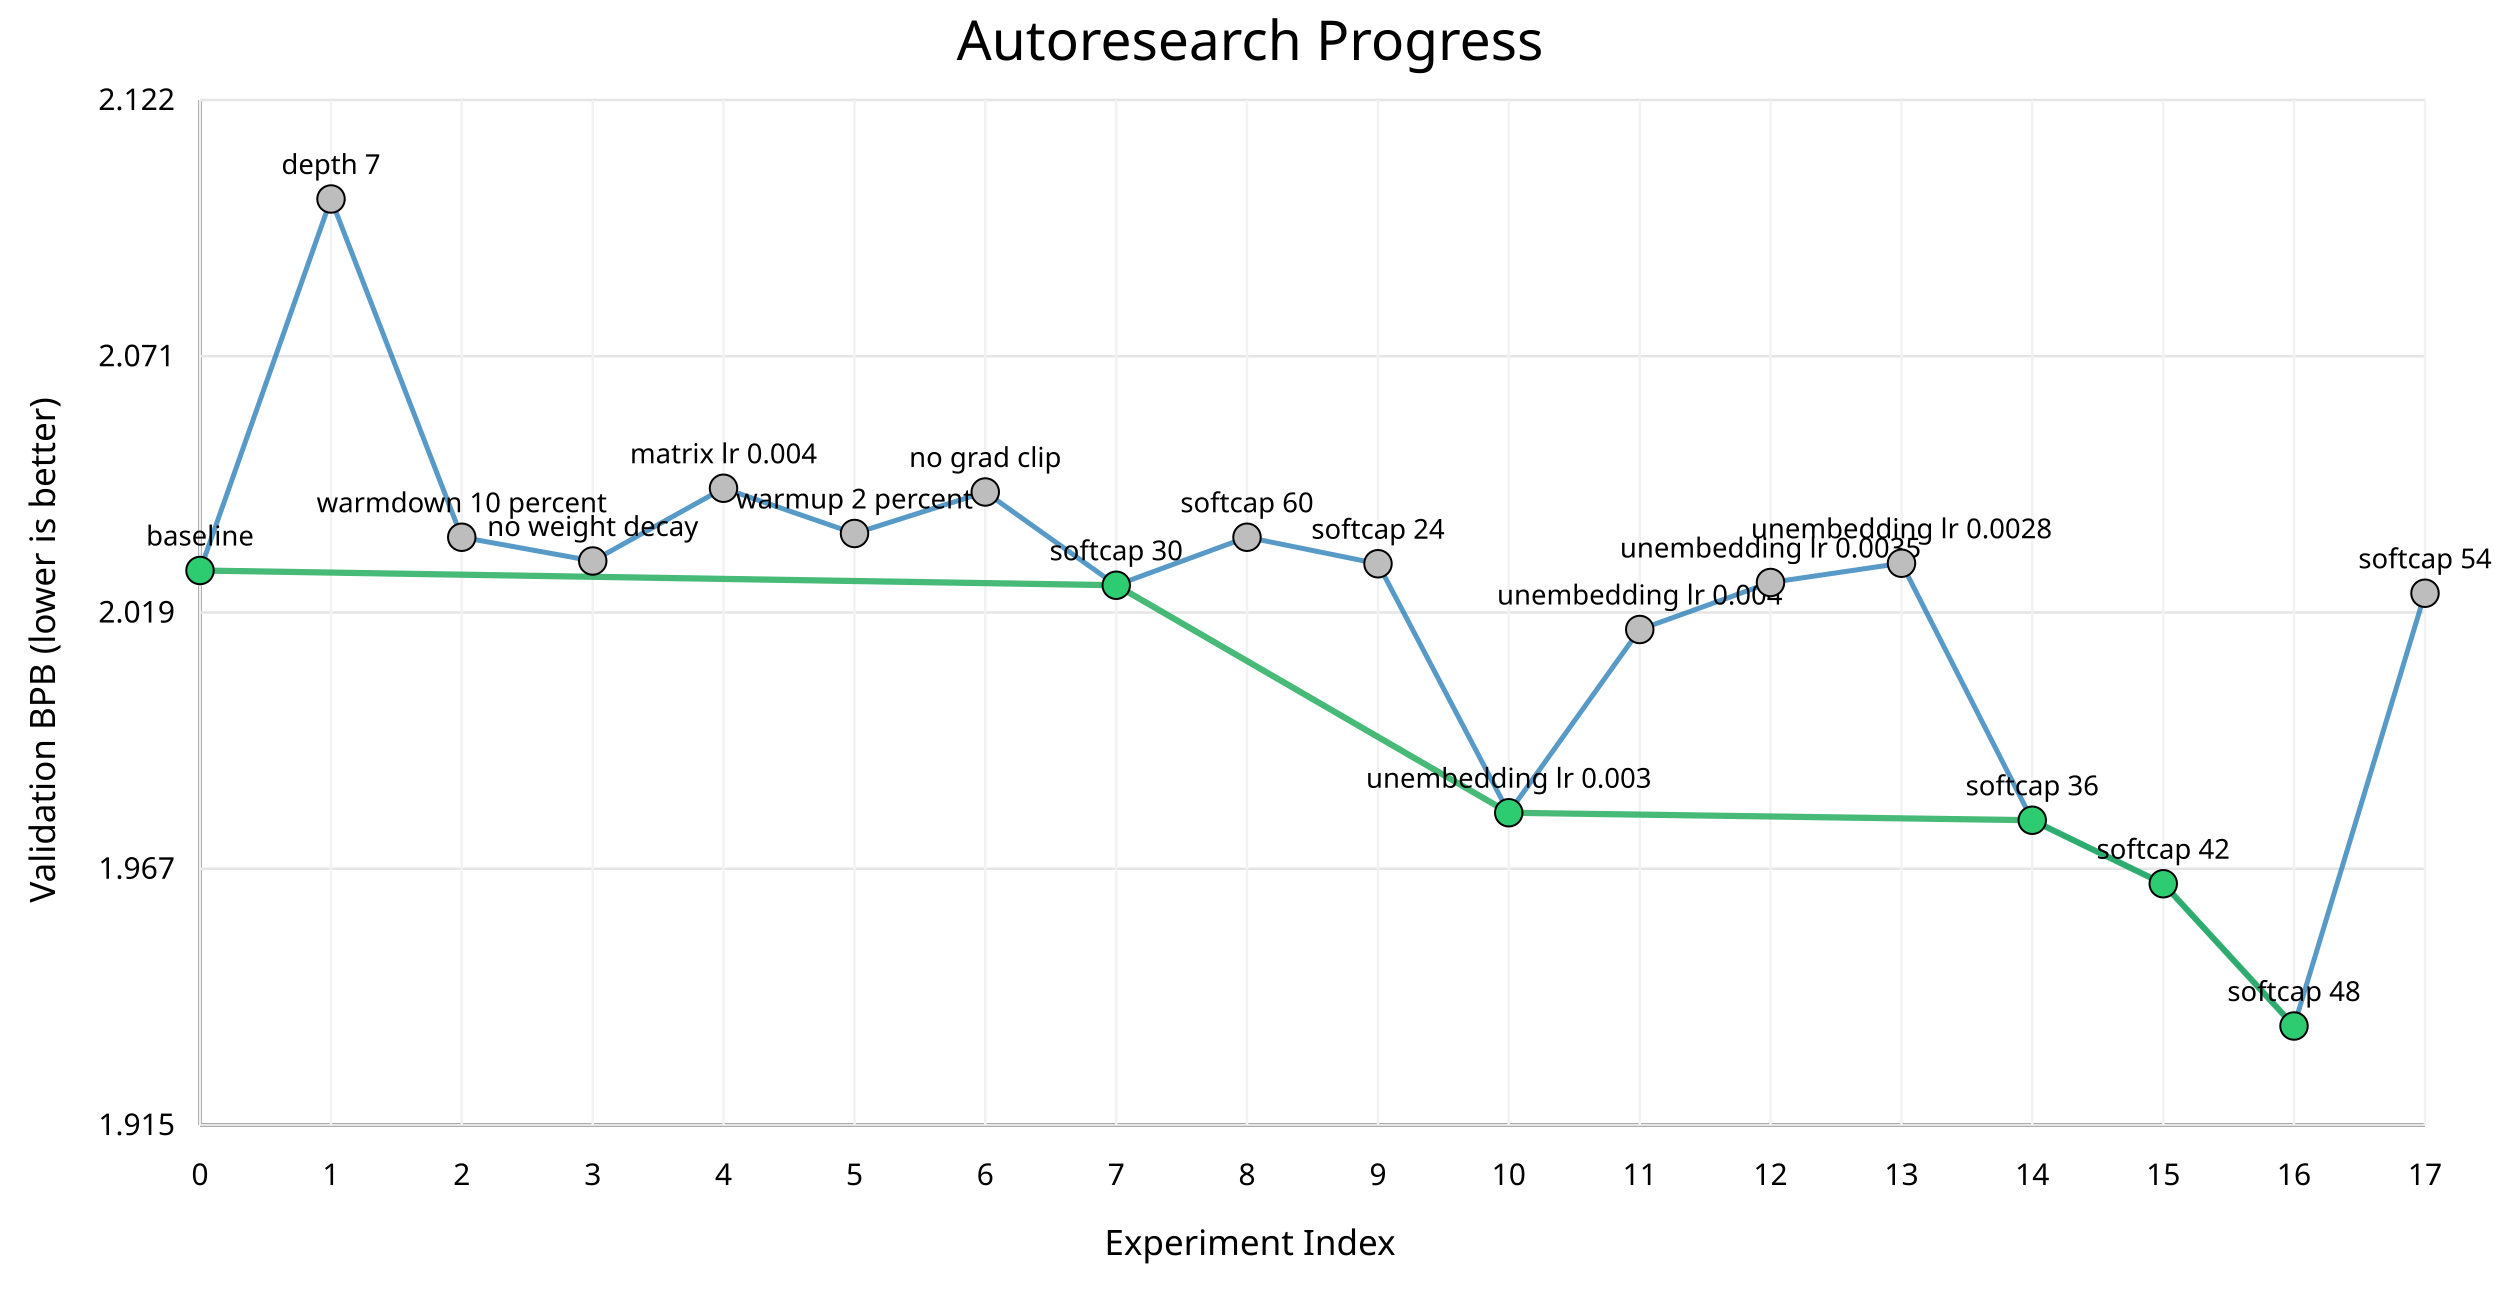
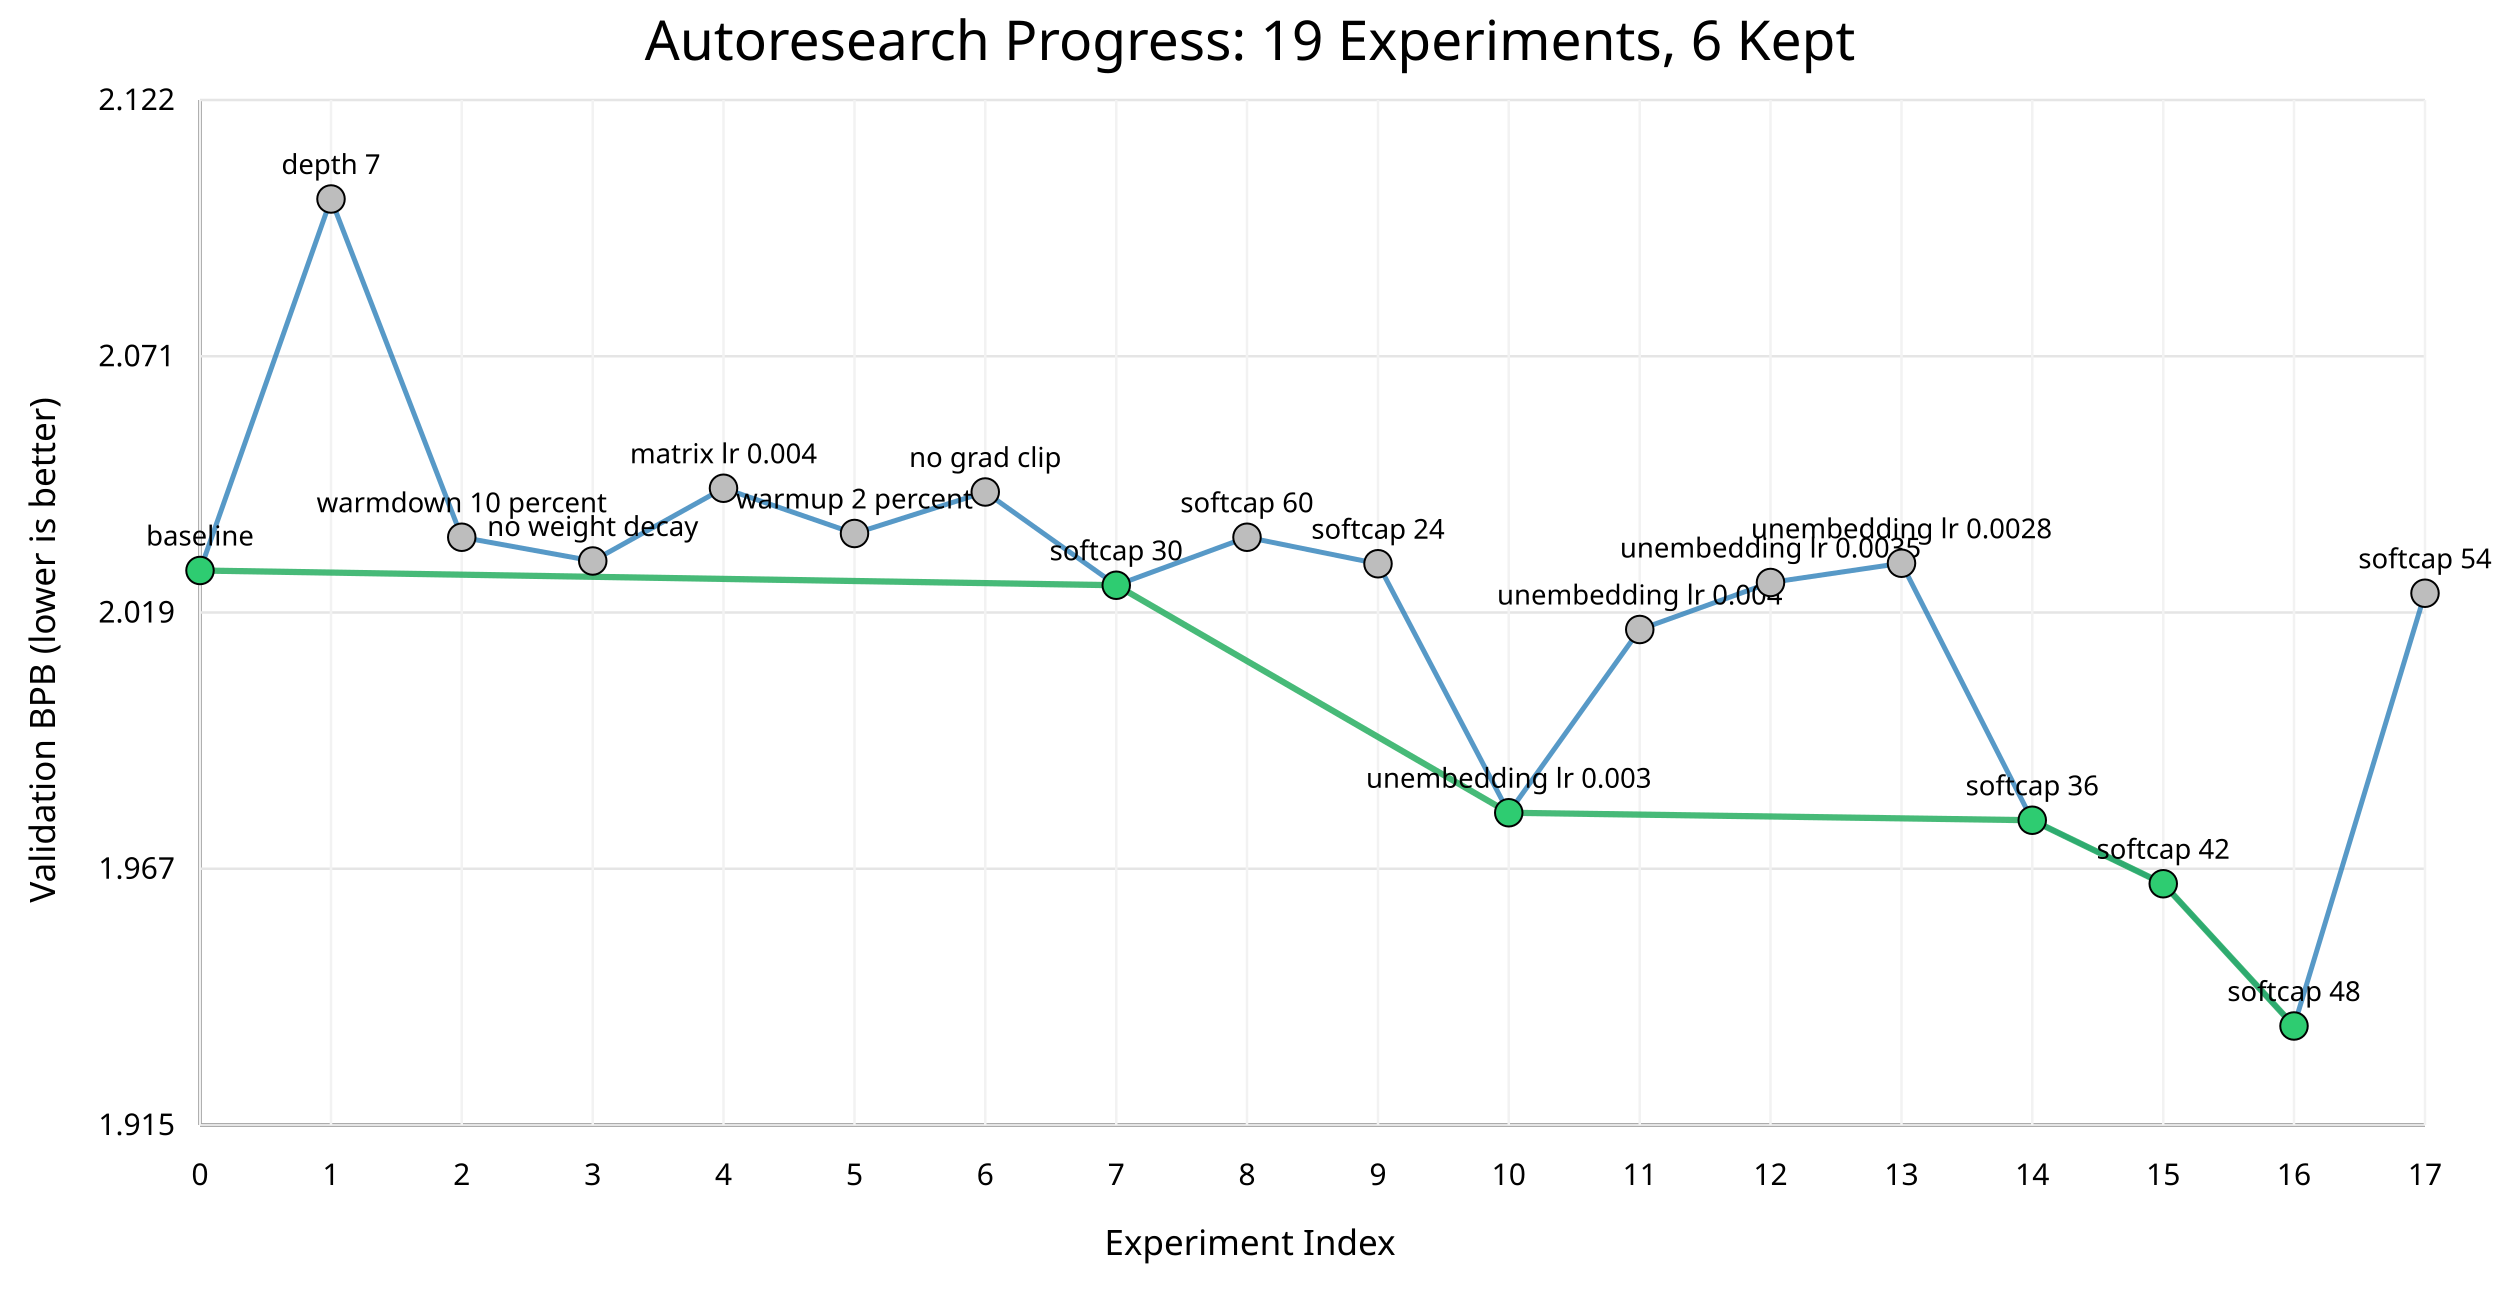
<svg xmlns="http://www.w3.org/2000/svg" width="1000" height="520" viewBox="0 0 1000 520">
  <rect width="100%" height="100%" fill="white" />
-   <text x="500" y="24" text-anchor="middle" font-family="sans-serif" font-size="22">Autoresearch Progress</text>
+   <text x="500" y="24" text-anchor="middle" font-family="sans-serif" font-size="22">Autoresearch Progress: 19 Experiments, 6 Kept</text>
  <line x1="80" y1="450" x2="970" y2="450" stroke="#333" stroke-width="1.2" />
  <line x1="80" y1="40" x2="80" y2="450" stroke="#333" stroke-width="1.2" />
  <line x1="80" y1="450.0" x2="970" y2="450.0" stroke="#e5e5e5" stroke-width="1" />
  <text x="70" y="454.0" text-anchor="end" font-family="sans-serif" font-size="12">1.915</text>
  <line x1="80" y1="347.5" x2="970" y2="347.5" stroke="#e5e5e5" stroke-width="1" />
  <text x="70" y="351.5" text-anchor="end" font-family="sans-serif" font-size="12">1.967</text>
  <line x1="80" y1="245.0" x2="970" y2="245.0" stroke="#e5e5e5" stroke-width="1" />
  <text x="70" y="249.0" text-anchor="end" font-family="sans-serif" font-size="12">2.019</text>
  <line x1="80" y1="142.5" x2="970" y2="142.5" stroke="#e5e5e5" stroke-width="1" />
  <text x="70" y="146.5" text-anchor="end" font-family="sans-serif" font-size="12">2.071</text>
  <line x1="80" y1="40.0" x2="970" y2="40.0" stroke="#e5e5e5" stroke-width="1" />
  <text x="70" y="44.0" text-anchor="end" font-family="sans-serif" font-size="12">2.122</text>
  <line x1="80.0" y1="40" x2="80.0" y2="450" stroke="#f2f2f2" stroke-width="1" />
  <text x="80.0" y="474" text-anchor="middle" font-family="sans-serif" font-size="12">0</text>
  <line x1="132.4" y1="40" x2="132.4" y2="450" stroke="#f2f2f2" stroke-width="1" />
  <text x="132.4" y="474" text-anchor="middle" font-family="sans-serif" font-size="12">1</text>
  <line x1="184.7" y1="40" x2="184.7" y2="450" stroke="#f2f2f2" stroke-width="1" />
  <text x="184.7" y="474" text-anchor="middle" font-family="sans-serif" font-size="12">2</text>
  <line x1="237.1" y1="40" x2="237.1" y2="450" stroke="#f2f2f2" stroke-width="1" />
  <text x="237.1" y="474" text-anchor="middle" font-family="sans-serif" font-size="12">3</text>
  <line x1="289.4" y1="40" x2="289.4" y2="450" stroke="#f2f2f2" stroke-width="1" />
  <text x="289.4" y="474" text-anchor="middle" font-family="sans-serif" font-size="12">4</text>
  <line x1="341.8" y1="40" x2="341.8" y2="450" stroke="#f2f2f2" stroke-width="1" />
  <text x="341.8" y="474" text-anchor="middle" font-family="sans-serif" font-size="12">5</text>
  <line x1="394.1" y1="40" x2="394.1" y2="450" stroke="#f2f2f2" stroke-width="1" />
  <text x="394.1" y="474" text-anchor="middle" font-family="sans-serif" font-size="12">6</text>
  <line x1="446.5" y1="40" x2="446.5" y2="450" stroke="#f2f2f2" stroke-width="1" />
  <text x="446.5" y="474" text-anchor="middle" font-family="sans-serif" font-size="12">7</text>
  <line x1="498.8" y1="40" x2="498.8" y2="450" stroke="#f2f2f2" stroke-width="1" />
  <text x="498.8" y="474" text-anchor="middle" font-family="sans-serif" font-size="12">8</text>
  <line x1="551.2" y1="40" x2="551.2" y2="450" stroke="#f2f2f2" stroke-width="1" />
  <text x="551.2" y="474" text-anchor="middle" font-family="sans-serif" font-size="12">9</text>
  <line x1="603.5" y1="40" x2="603.5" y2="450" stroke="#f2f2f2" stroke-width="1" />
  <text x="603.5" y="474" text-anchor="middle" font-family="sans-serif" font-size="12">10</text>
  <line x1="655.9" y1="40" x2="655.9" y2="450" stroke="#f2f2f2" stroke-width="1" />
  <text x="655.9" y="474" text-anchor="middle" font-family="sans-serif" font-size="12">11</text>
  <line x1="708.2" y1="40" x2="708.2" y2="450" stroke="#f2f2f2" stroke-width="1" />
  <text x="708.2" y="474" text-anchor="middle" font-family="sans-serif" font-size="12">12</text>
  <line x1="760.6" y1="40" x2="760.6" y2="450" stroke="#f2f2f2" stroke-width="1" />
  <text x="760.6" y="474" text-anchor="middle" font-family="sans-serif" font-size="12">13</text>
  <line x1="812.9" y1="40" x2="812.9" y2="450" stroke="#f2f2f2" stroke-width="1" />
  <text x="812.9" y="474" text-anchor="middle" font-family="sans-serif" font-size="12">14</text>
  <line x1="865.3" y1="40" x2="865.3" y2="450" stroke="#f2f2f2" stroke-width="1" />
  <text x="865.3" y="474" text-anchor="middle" font-family="sans-serif" font-size="12">15</text>
  <line x1="917.6" y1="40" x2="917.6" y2="450" stroke="#f2f2f2" stroke-width="1" />
  <text x="917.6" y="474" text-anchor="middle" font-family="sans-serif" font-size="12">16</text>
  <line x1="970.0" y1="40" x2="970.0" y2="450" stroke="#f2f2f2" stroke-width="1" />
  <text x="970.0" y="474" text-anchor="middle" font-family="sans-serif" font-size="12">17</text>
  <polyline points="80.0,228.2 132.4,79.6 184.7,214.9 237.1,224.4 289.4,195.3 341.8,213.4 394.1,196.8 446.5,234.1 498.8,214.9 551.2,225.5 603.5,325.1 655.9,251.8 708.2,233.0 760.6,225.3 812.9,328.1 865.3,353.5 917.6,410.4 970.0,237.3" fill="none" stroke="#1f77b4" stroke-width="2" opacity="0.75" />
  <polyline points="80.0,228.2 446.5,234.1 603.5,325.1 812.9,328.1 865.3,353.5 917.6,410.4" fill="none" stroke="#27ae60" stroke-width="2.5" opacity="0.85" />
  <circle cx="80.0" cy="228.2" r="5.5" fill="#2ecc71" stroke="black" stroke-width="0.8" />
  <text x="80.0" y="218.2" text-anchor="middle" font-family="sans-serif" font-size="11">baseline</text>
  <circle cx="132.4" cy="79.6" r="5.5" fill="#bdbdbd" stroke="black" stroke-width="0.8" />
  <text x="132.4" y="69.6" text-anchor="middle" font-family="sans-serif" font-size="11">depth 7</text>
  <circle cx="184.7" cy="214.9" r="5.5" fill="#bdbdbd" stroke="black" stroke-width="0.8" />
  <text x="184.7" y="204.9" text-anchor="middle" font-family="sans-serif" font-size="11">warmdown 10 percent</text>
  <circle cx="237.1" cy="224.4" r="5.5" fill="#bdbdbd" stroke="black" stroke-width="0.8" />
  <text x="237.1" y="214.4" text-anchor="middle" font-family="sans-serif" font-size="11">no weight decay</text>
  <circle cx="289.4" cy="195.3" r="5.5" fill="#bdbdbd" stroke="black" stroke-width="0.8" />
  <text x="289.4" y="185.3" text-anchor="middle" font-family="sans-serif" font-size="11">matrix lr 0.004</text>
  <circle cx="341.8" cy="213.4" r="5.5" fill="#bdbdbd" stroke="black" stroke-width="0.8" />
  <text x="341.8" y="203.4" text-anchor="middle" font-family="sans-serif" font-size="11">warmup 2 percent</text>
  <circle cx="394.1" cy="196.8" r="5.5" fill="#bdbdbd" stroke="black" stroke-width="0.8" />
  <text x="394.1" y="186.8" text-anchor="middle" font-family="sans-serif" font-size="11">no grad clip</text>
  <circle cx="446.5" cy="234.1" r="5.5" fill="#2ecc71" stroke="black" stroke-width="0.8" />
  <text x="446.5" y="224.1" text-anchor="middle" font-family="sans-serif" font-size="11">softcap 30</text>
  <circle cx="498.8" cy="214.9" r="5.5" fill="#bdbdbd" stroke="black" stroke-width="0.8" />
  <text x="498.8" y="204.9" text-anchor="middle" font-family="sans-serif" font-size="11">softcap 60</text>
  <circle cx="551.2" cy="225.5" r="5.5" fill="#bdbdbd" stroke="black" stroke-width="0.8" />
  <text x="551.2" y="215.5" text-anchor="middle" font-family="sans-serif" font-size="11">softcap 24</text>
  <circle cx="603.5" cy="325.1" r="5.5" fill="#2ecc71" stroke="black" stroke-width="0.8" />
  <text x="603.5" y="315.1" text-anchor="middle" font-family="sans-serif" font-size="11">unembedding lr 0.003</text>
  <circle cx="655.9" cy="251.8" r="5.5" fill="#bdbdbd" stroke="black" stroke-width="0.8" />
  <text x="655.9" y="241.8" text-anchor="middle" font-family="sans-serif" font-size="11">unembedding lr 0.004</text>
  <circle cx="708.2" cy="233.0" r="5.5" fill="#bdbdbd" stroke="black" stroke-width="0.8" />
  <text x="708.2" y="223.0" text-anchor="middle" font-family="sans-serif" font-size="11">unembedding lr 0.0035</text>
  <circle cx="760.6" cy="225.3" r="5.5" fill="#bdbdbd" stroke="black" stroke-width="0.8" />
  <text x="760.6" y="215.3" text-anchor="middle" font-family="sans-serif" font-size="11">unembedding lr 0.0028</text>
  <circle cx="812.9" cy="328.1" r="5.5" fill="#2ecc71" stroke="black" stroke-width="0.8" />
  <text x="812.9" y="318.1" text-anchor="middle" font-family="sans-serif" font-size="11">softcap 36</text>
  <circle cx="865.3" cy="353.5" r="5.5" fill="#2ecc71" stroke="black" stroke-width="0.8" />
  <text x="865.3" y="343.5" text-anchor="middle" font-family="sans-serif" font-size="11">softcap 42</text>
  <circle cx="917.6" cy="410.4" r="5.5" fill="#2ecc71" stroke="black" stroke-width="0.8" />
  <text x="917.6" y="400.4" text-anchor="middle" font-family="sans-serif" font-size="11">softcap 48</text>
  <circle cx="970.0" cy="237.3" r="5.5" fill="#bdbdbd" stroke="black" stroke-width="0.8" />
  <text x="970.0" y="227.3" text-anchor="middle" font-family="sans-serif" font-size="11">softcap 54</text>
  <text x="500" y="502" text-anchor="middle" font-family="sans-serif" font-size="14">Experiment Index</text>
  <text x="22" y="260" text-anchor="middle" font-family="sans-serif" font-size="14" transform="rotate(-90 22,260)">Validation BPB (lower is better)</text>
</svg>
